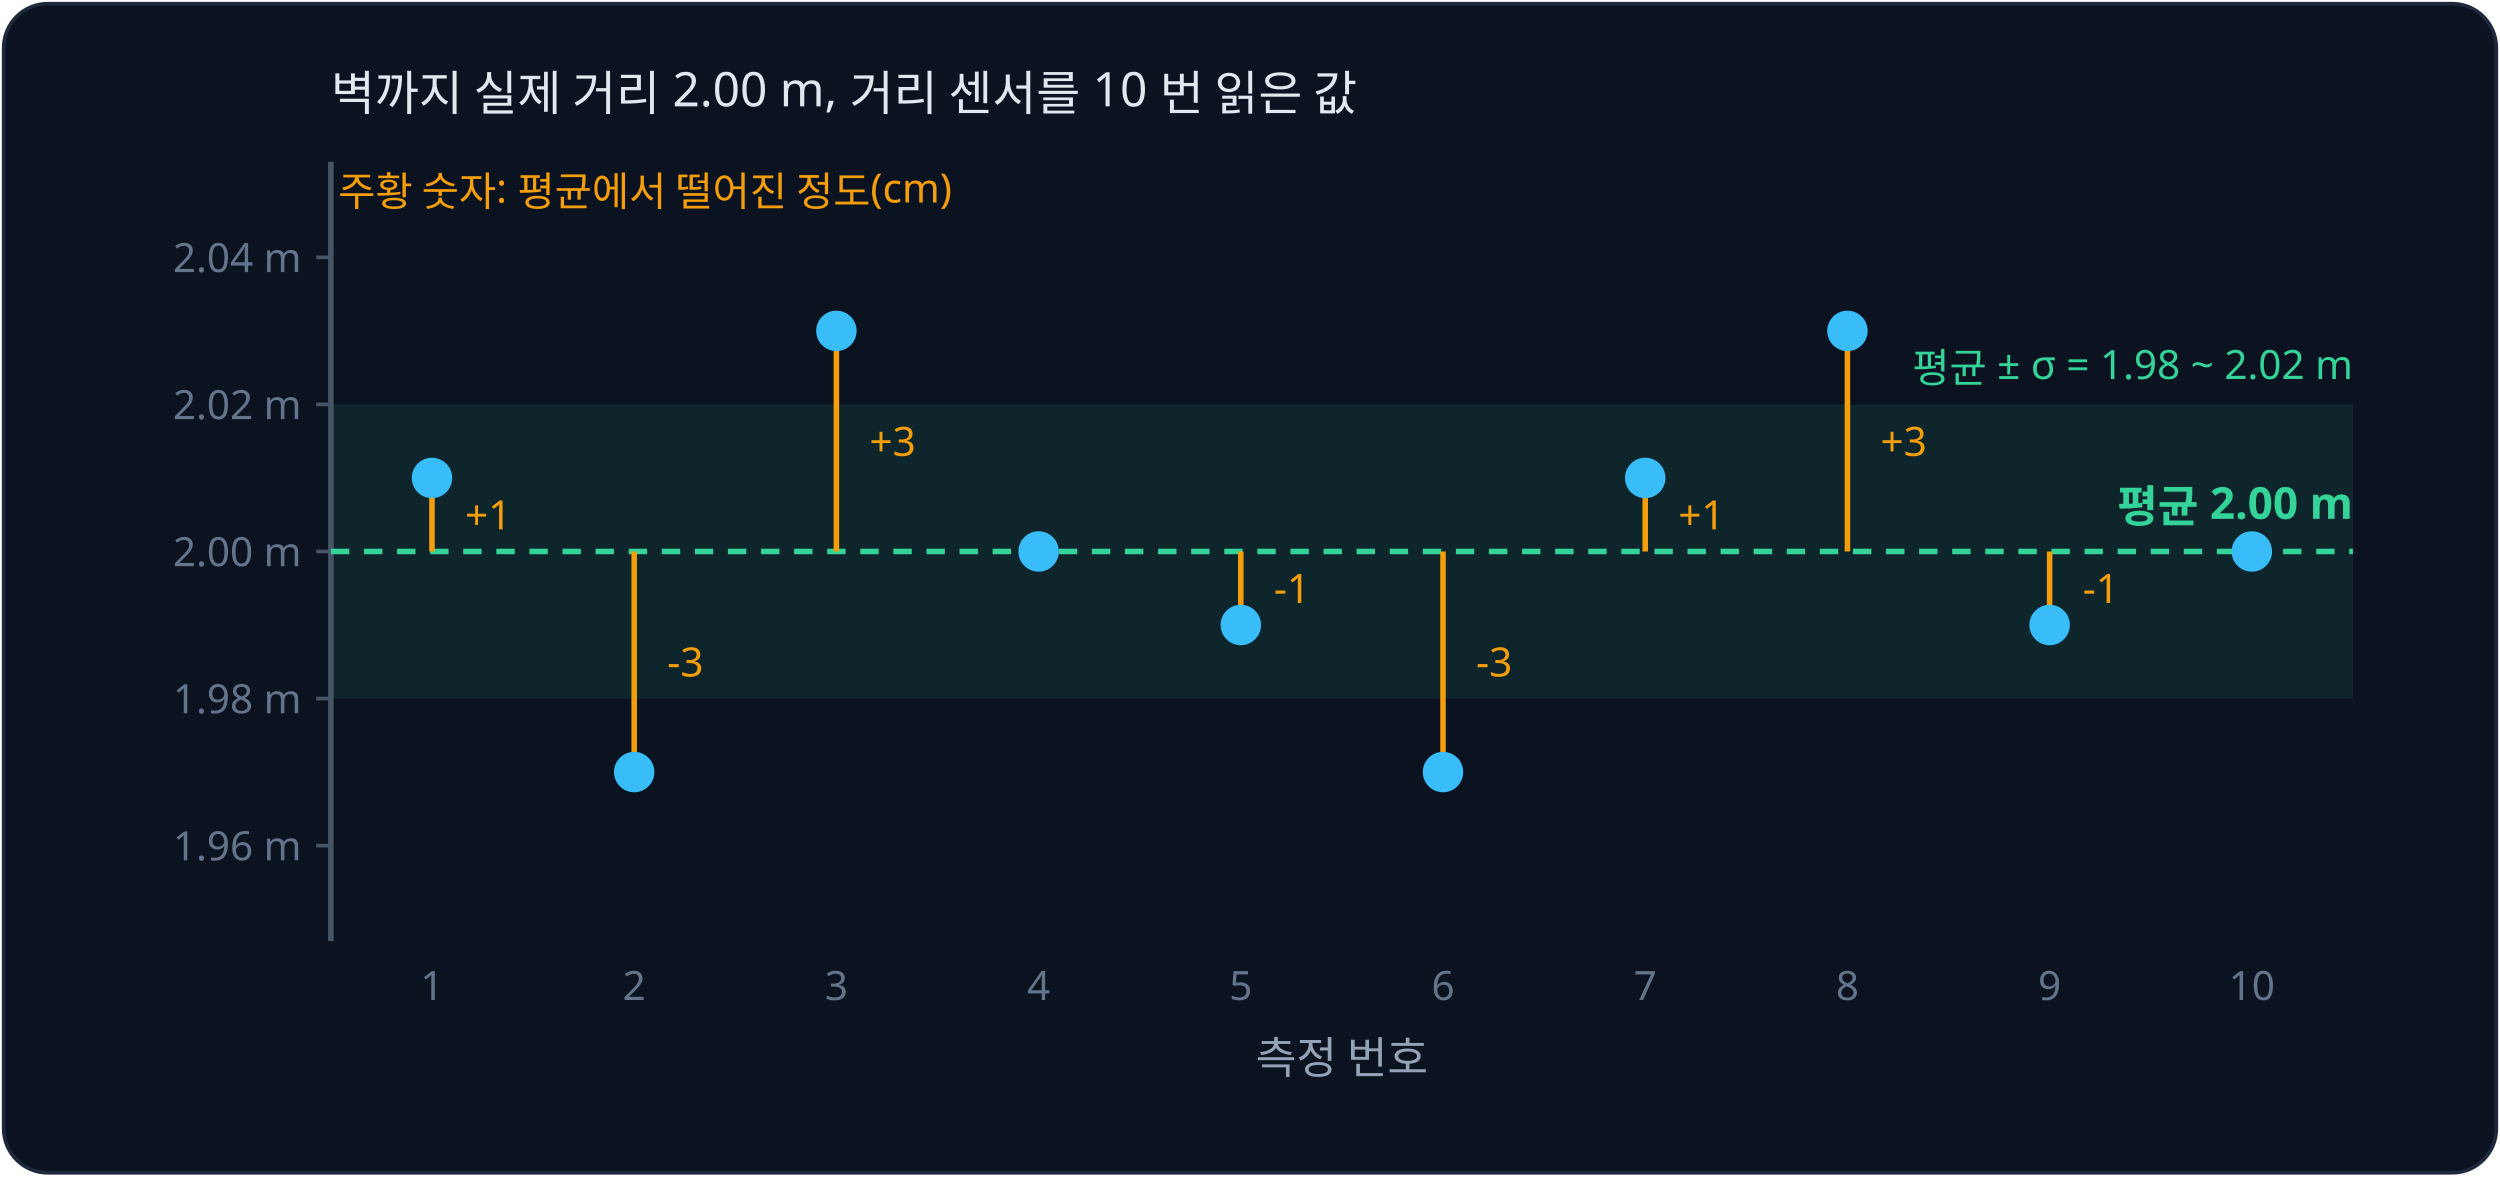
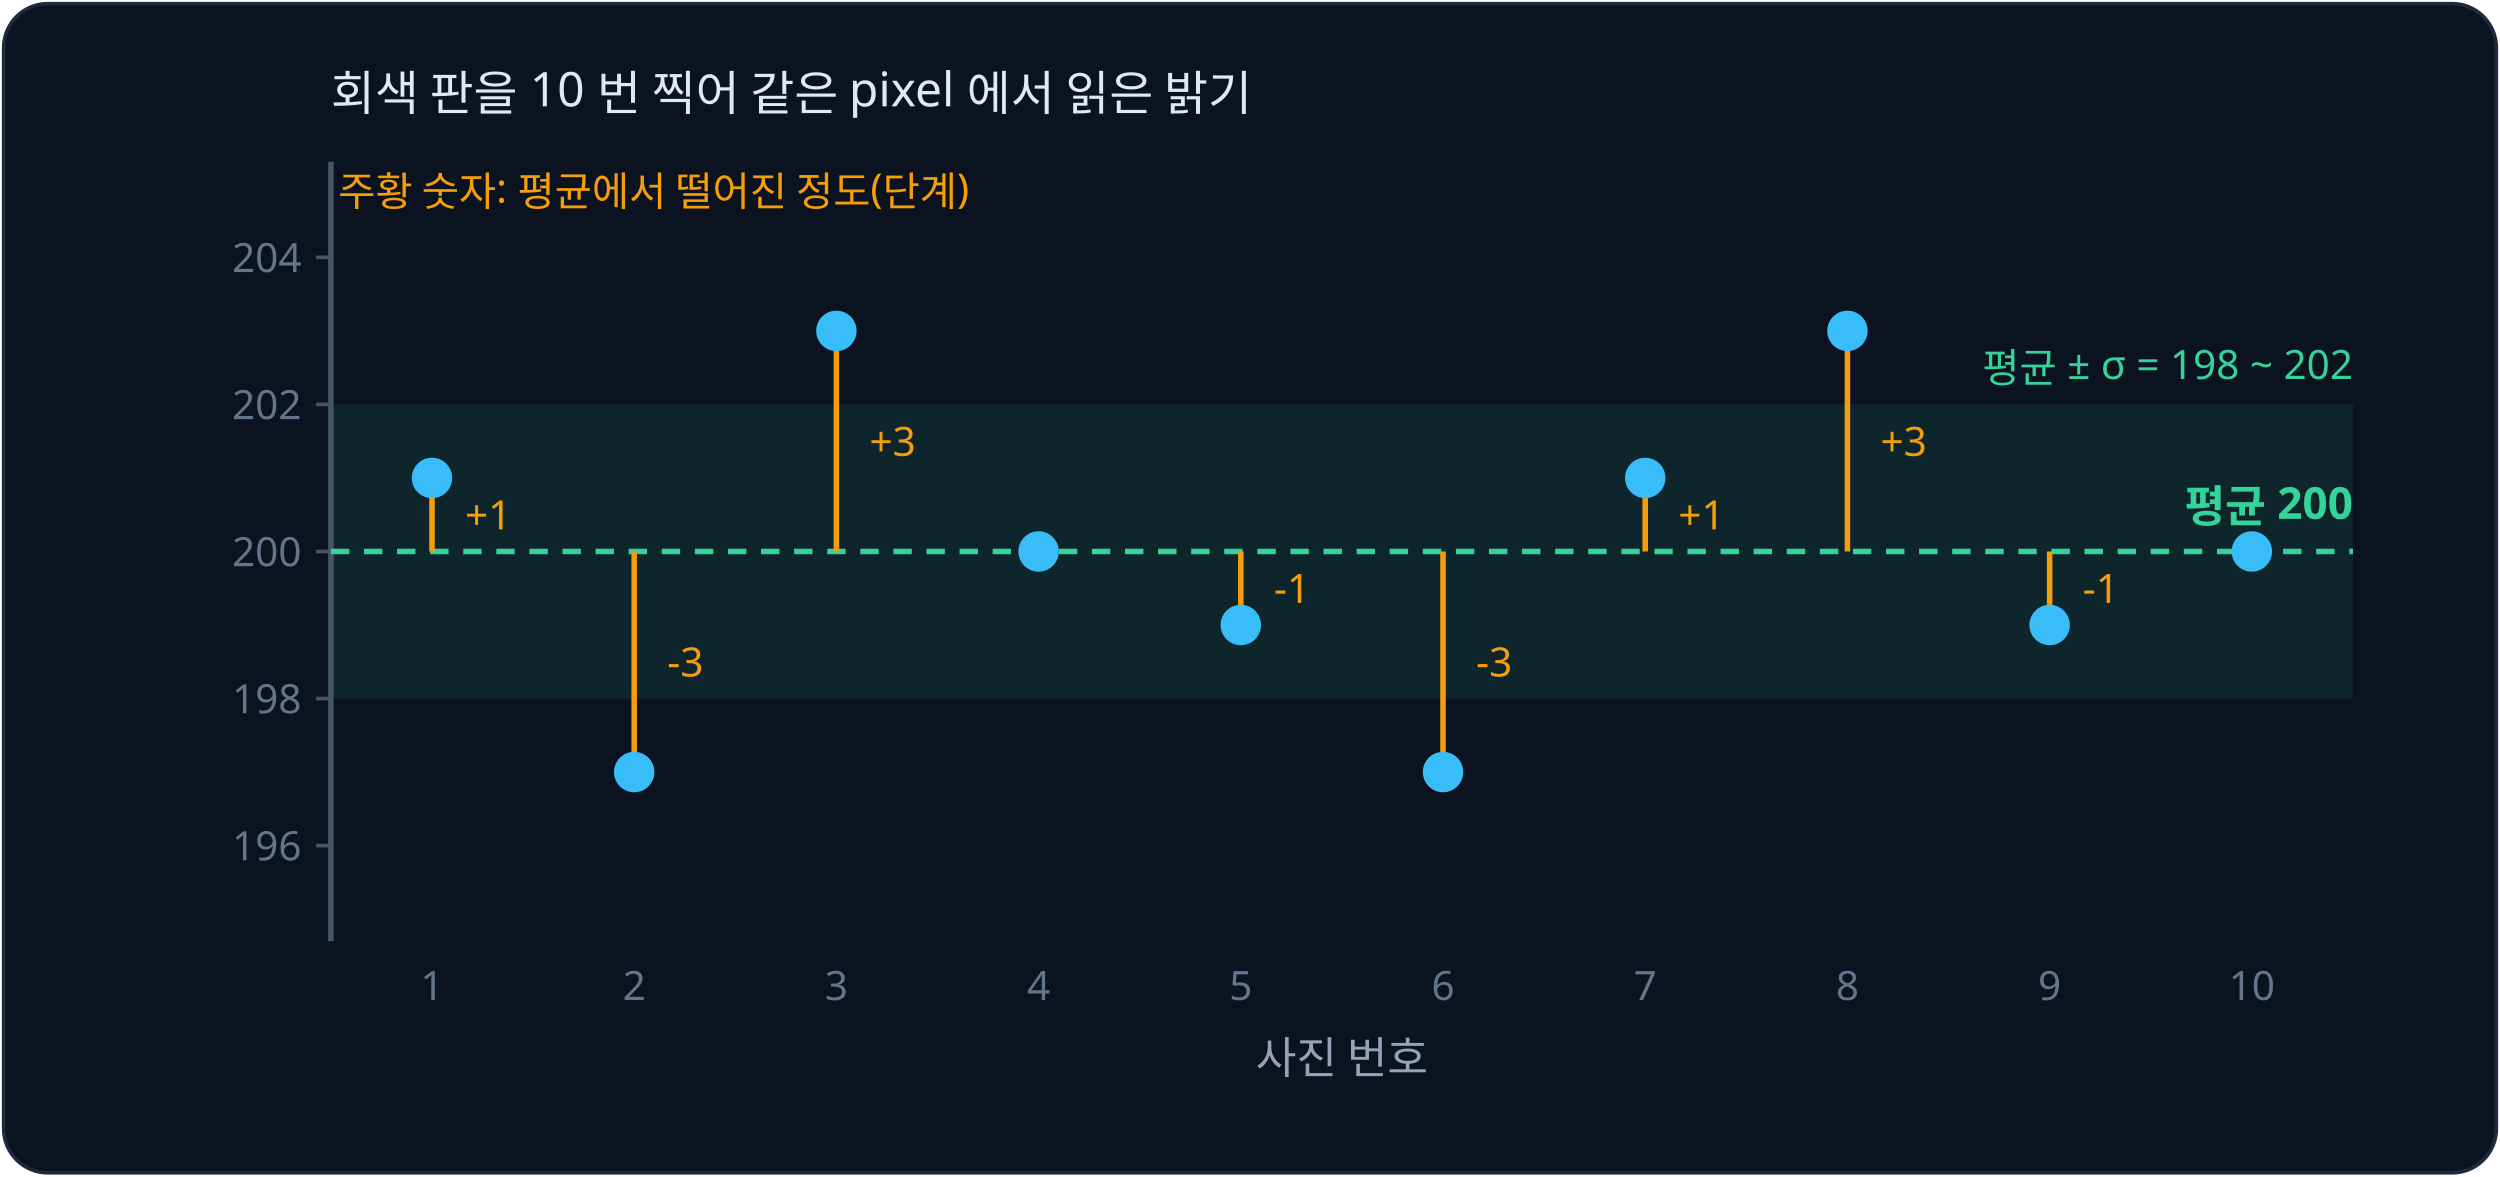
<svg xmlns="http://www.w3.org/2000/svg" viewBox="0 0 680 320" font-family="Pretendard, 'Apple SD Gothic Neo', 'Noto Sans KR', system-ui, sans-serif">
  <defs>
    <marker id="am" viewBox="0 0 10 10" refX="9" refY="5" markerWidth="7" markerHeight="7" orient="auto-start-reverse">
      <path d="M0,0 L10,5 L0,10 z" fill="#94a3b8" />
    </marker>
    <marker id="aa" viewBox="0 0 10 10" refX="9" refY="5" markerWidth="7" markerHeight="7" orient="auto-start-reverse">
      <path d="M0,0 L10,5 L0,10 z" fill="#f59e0b" />
    </marker>
    <marker id="as" viewBox="0 0 10 10" refX="9" refY="5" markerWidth="7" markerHeight="7" orient="auto-start-reverse">
      <path d="M0,0 L10,5 L0,10 z" fill="#38bdf8" />
    </marker>
    <marker id="ag" viewBox="0 0 10 10" refX="9" refY="5" markerWidth="7" markerHeight="7" orient="auto-start-reverse">
      <path d="M0,0 L10,5 L0,10 z" fill="#34d399" />
    </marker>
    <marker id="ar" viewBox="0 0 10 10" refX="9" refY="5" markerWidth="7" markerHeight="7" orient="auto-start-reverse">
      <path d="M0,0 L10,5 L0,10 z" fill="#f472b6" />
    </marker>
  </defs>
  <rect x="1" y="1" width="678" height="318" rx="12" fill="#0b1220" stroke="#1e293b" />
  <rect x="90.0" y="110.0" width="550.0" height="80.0" rx="0" fill="#34d399" fill-opacity="0.1" stroke="none" stroke-width="0" />
  <line x1="86.0" y1="230.0" x2="90.0" y2="230.0" stroke="#475569" stroke-width="1.0" />
-   <text x="82.0" y="234.0" fill="#64748b" font-size="11" text-anchor="end">1.96 m</text>
+   <text x="82.0" y="234.0" fill="#64748b" font-size="11" text-anchor="end">196</text>
  <line x1="86.0" y1="190.0" x2="90.0" y2="190.0" stroke="#475569" stroke-width="1.0" />
-   <text x="82.0" y="194.0" fill="#64748b" font-size="11" text-anchor="end">1.98 m</text>
+   <text x="82.0" y="194.0" fill="#64748b" font-size="11" text-anchor="end">198</text>
  <line x1="86.0" y1="150.0" x2="90.0" y2="150.0" stroke="#475569" stroke-width="1.0" />
-   <text x="82.0" y="154.0" fill="#64748b" font-size="11" text-anchor="end">2.00 m</text>
+   <text x="82.0" y="154.0" fill="#64748b" font-size="11" text-anchor="end">200</text>
  <line x1="86.0" y1="110.0" x2="90.0" y2="110.0" stroke="#475569" stroke-width="1.0" />
-   <text x="82.0" y="114.0" fill="#64748b" font-size="11" text-anchor="end">2.02 m</text>
+   <text x="82.0" y="114.0" fill="#64748b" font-size="11" text-anchor="end">202</text>
  <line x1="86.0" y1="70.0" x2="90.0" y2="70.0" stroke="#475569" stroke-width="1.0" />
-   <text x="82.0" y="74.0" fill="#64748b" font-size="11" text-anchor="end">2.04 m</text>
+   <text x="82.0" y="74.0" fill="#64748b" font-size="11" text-anchor="end">204</text>
  <line x1="90.0" y1="256.0" x2="90.0" y2="44.0" stroke="#475569" stroke-width="1.5" />
  <line x1="90.0" y1="150.0" x2="640.0" y2="150.0" stroke="#34d399" stroke-width="1.5" stroke-dasharray="5 4" />
  <line x1="117.5" y1="150.0" x2="117.5" y2="130.0" stroke="#f59e0b" stroke-width="1.5" />
  <text x="126.5" y="144.0" fill="#f59e0b" font-size="11" text-anchor="start">+1</text>
  <circle cx="117.5" cy="130.0" r="5.5" fill="#38bdf8" />
  <text x="117.5" y="272.0" fill="#64748b" font-size="11" text-anchor="middle">1</text>
  <line x1="172.5" y1="150.0" x2="172.5" y2="210.0" stroke="#f59e0b" stroke-width="1.5" />
  <text x="181.5" y="184.0" fill="#f59e0b" font-size="11" text-anchor="start">-3</text>
  <circle cx="172.5" cy="210.0" r="5.5" fill="#38bdf8" />
  <text x="172.5" y="272.0" fill="#64748b" font-size="11" text-anchor="middle">2</text>
  <line x1="227.5" y1="150.0" x2="227.5" y2="90.0" stroke="#f59e0b" stroke-width="1.5" />
  <text x="236.5" y="124.0" fill="#f59e0b" font-size="11" text-anchor="start">+3</text>
  <circle cx="227.5" cy="90.0" r="5.5" fill="#38bdf8" />
  <text x="227.5" y="272.0" fill="#64748b" font-size="11" text-anchor="middle">3</text>
  <circle cx="282.5" cy="150.0" r="5.5" fill="#38bdf8" />
  <text x="282.5" y="272.0" fill="#64748b" font-size="11" text-anchor="middle">4</text>
  <line x1="337.5" y1="150.0" x2="337.5" y2="170.0" stroke="#f59e0b" stroke-width="1.5" />
  <text x="346.5" y="164.0" fill="#f59e0b" font-size="11" text-anchor="start">-1</text>
  <circle cx="337.5" cy="170.0" r="5.5" fill="#38bdf8" />
  <text x="337.5" y="272.0" fill="#64748b" font-size="11" text-anchor="middle">5</text>
  <line x1="392.5" y1="150.0" x2="392.5" y2="210.0" stroke="#f59e0b" stroke-width="1.5" />
  <text x="401.5" y="184.0" fill="#f59e0b" font-size="11" text-anchor="start">-3</text>
  <circle cx="392.5" cy="210.0" r="5.5" fill="#38bdf8" />
  <text x="392.5" y="272.0" fill="#64748b" font-size="11" text-anchor="middle">6</text>
  <line x1="447.5" y1="150.0" x2="447.5" y2="130.0" stroke="#f59e0b" stroke-width="1.5" />
  <text x="456.5" y="144.0" fill="#f59e0b" font-size="11" text-anchor="start">+1</text>
  <circle cx="447.5" cy="130.0" r="5.5" fill="#38bdf8" />
  <text x="447.5" y="272.0" fill="#64748b" font-size="11" text-anchor="middle">7</text>
  <line x1="502.5" y1="150.0" x2="502.5" y2="90.0" stroke="#f59e0b" stroke-width="1.5" />
  <text x="511.5" y="124.0" fill="#f59e0b" font-size="11" text-anchor="start">+3</text>
  <circle cx="502.5" cy="90.0" r="5.5" fill="#38bdf8" />
  <text x="502.5" y="272.0" fill="#64748b" font-size="11" text-anchor="middle">8</text>
  <line x1="557.5" y1="150.0" x2="557.5" y2="170.0" stroke="#f59e0b" stroke-width="1.5" />
  <text x="566.5" y="164.0" fill="#f59e0b" font-size="11" text-anchor="start">-1</text>
  <circle cx="557.5" cy="170.0" r="5.5" fill="#38bdf8" />
  <text x="557.5" y="272.0" fill="#64748b" font-size="11" text-anchor="middle">9</text>
  <circle cx="612.5" cy="150.0" r="5.5" fill="#38bdf8" />
  <text x="612.5" y="272.0" fill="#64748b" font-size="11" text-anchor="middle">10</text>
-   <text x="365.0" y="292.0" fill="#94a3b8" font-size="12" text-anchor="middle">측정 번호</text>
-   <text x="640.0" y="142.0" fill="#34d399" font-size="12" text-anchor="end" font-weight="600">평균 2.00 m</text>
-   <text x="640.0" y="104.0" fill="#34d399" font-size="11" text-anchor="end">평균 ± σ = 1.98 ~ 2.02 m</text>
-   <text x="90.0" y="30.0" fill="#e2e8f0" font-size="13" text-anchor="start">벽까지 실제 거리 2.00 m, 거리 센서를 10 번 읽은 값</text>
-   <text x="92.0" y="56.0" fill="#f59e0b" font-size="11" text-anchor="start">주황 숫자: 평균에서 떨어진 정도(cm)</text>
+   <text x="365.0" y="292.0" fill="#94a3b8" font-size="12" text-anchor="middle">사진 번호</text>
+   <text x="640.0" y="142.0" fill="#34d399" font-size="12" text-anchor="end" font-weight="600">평균 200</text>
+   <text x="640.0" y="104.0" fill="#34d399" font-size="11" text-anchor="end">평균 ± σ = 198 ~ 202</text>
+   <text x="90.0" y="30.0" fill="#e2e8f0" font-size="13" text-anchor="start">회색 판을 10 번 찍어 같은 pixel 에서 읽은 밝기</text>
+   <text x="92.0" y="56.0" fill="#f59e0b" font-size="11" text-anchor="start">주황 숫자: 평균에서 떨어진 정도(단계)</text>
</svg>
